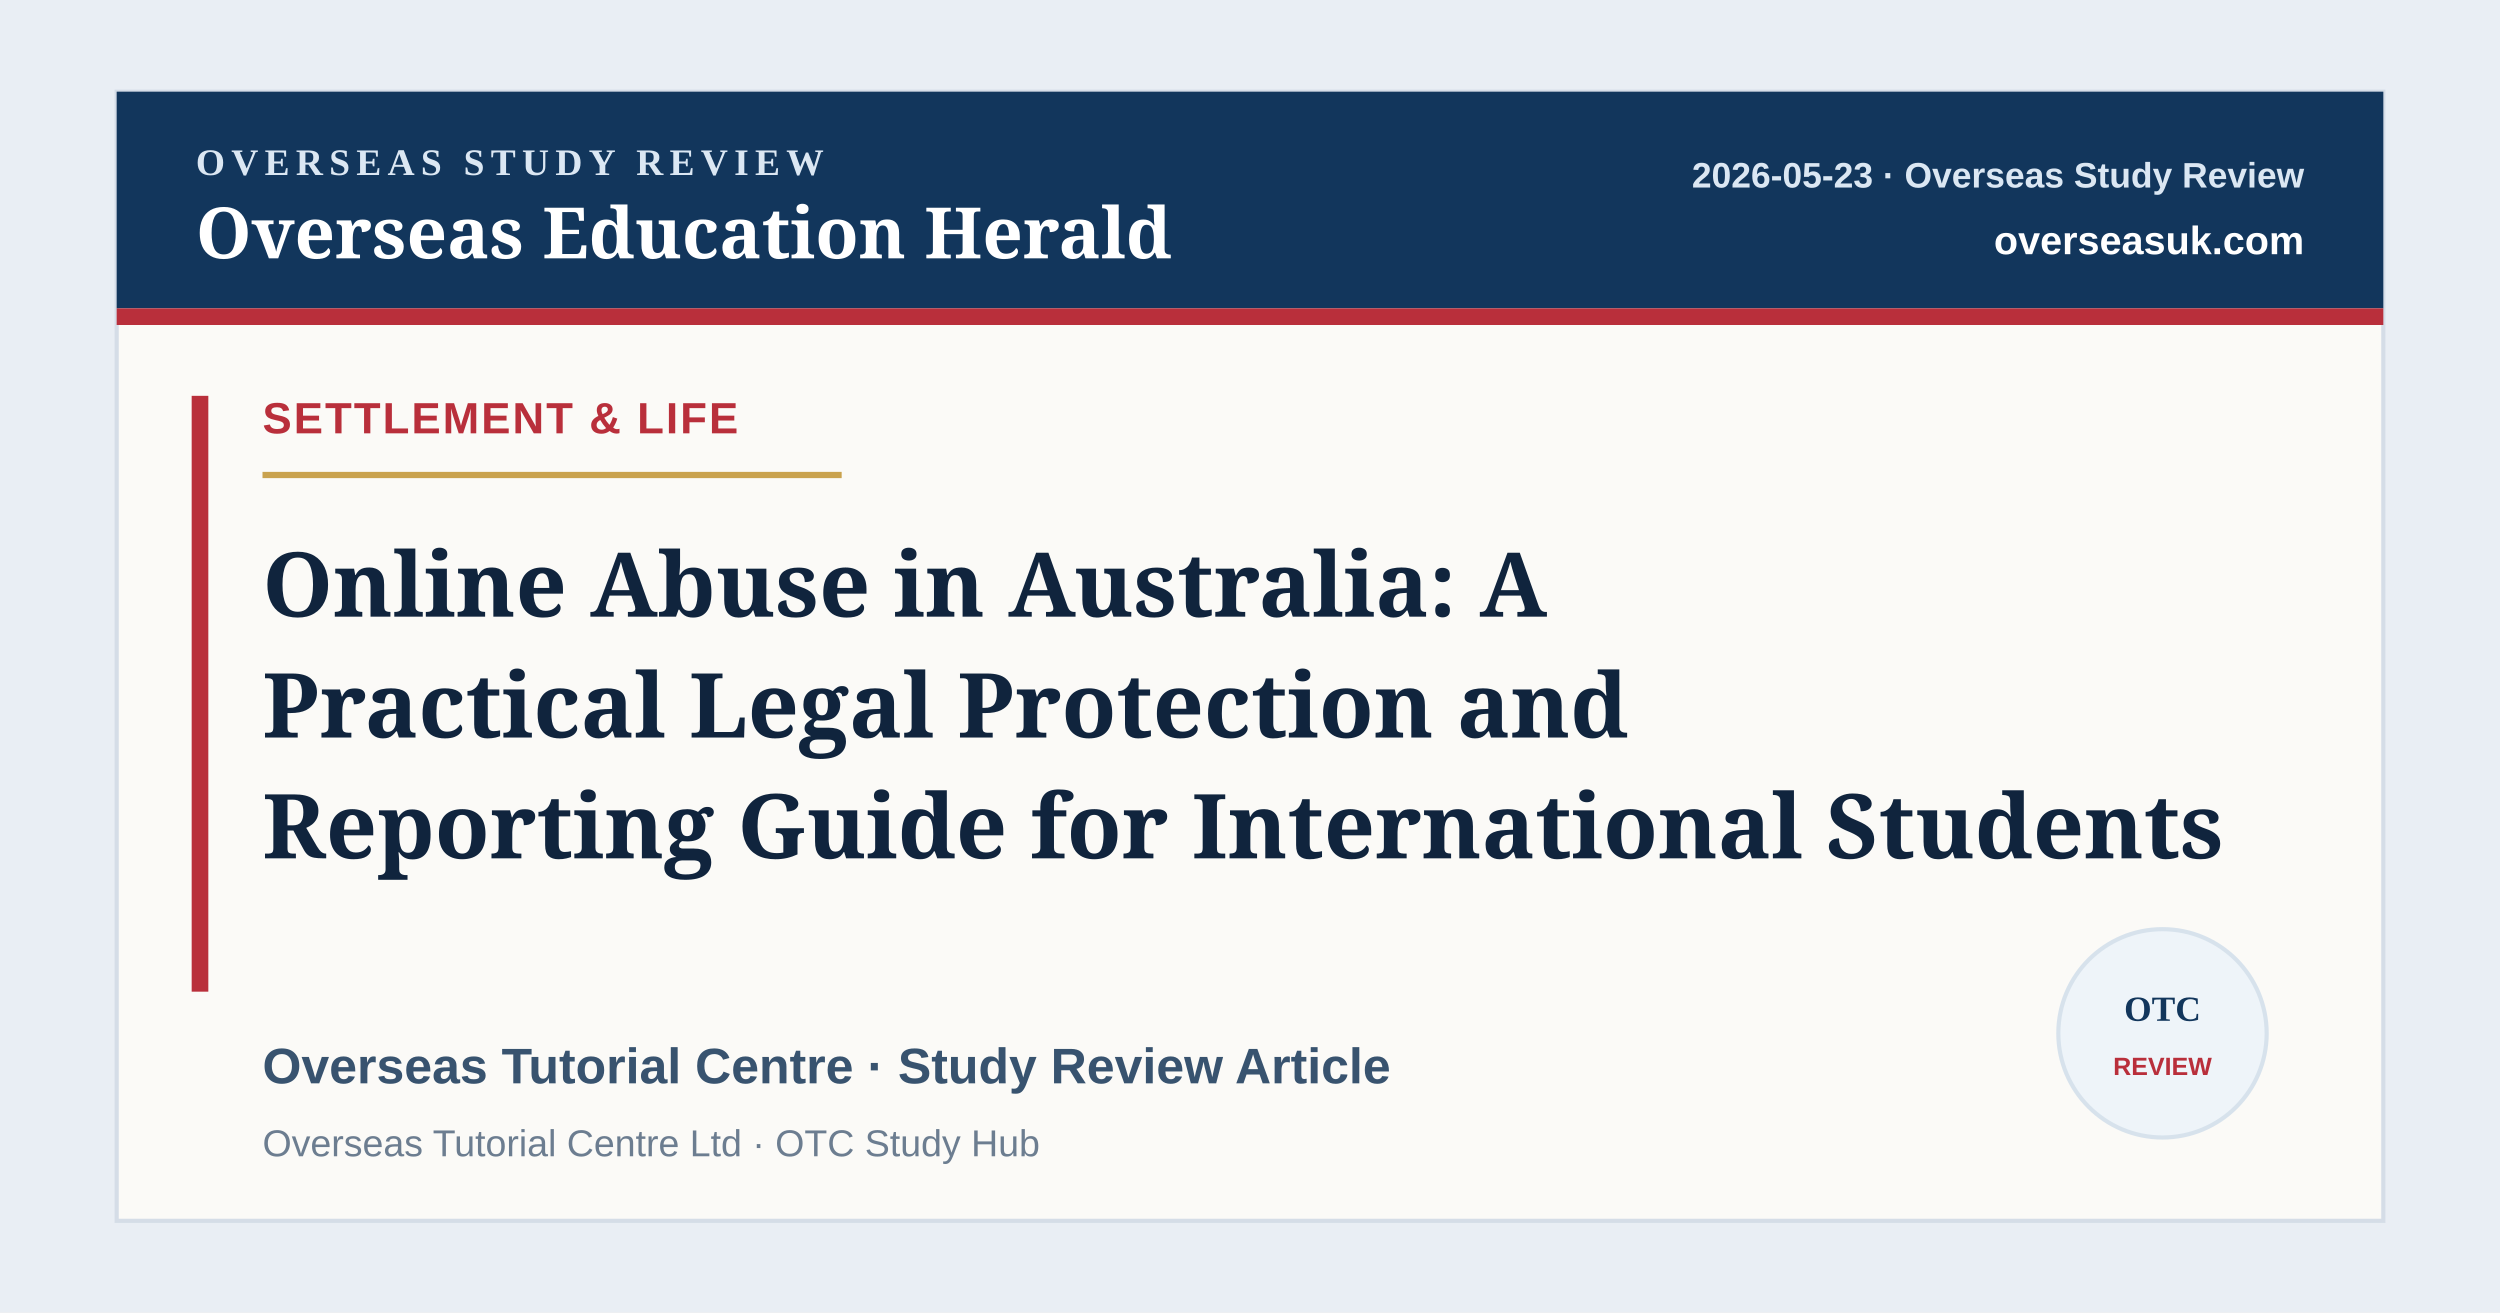
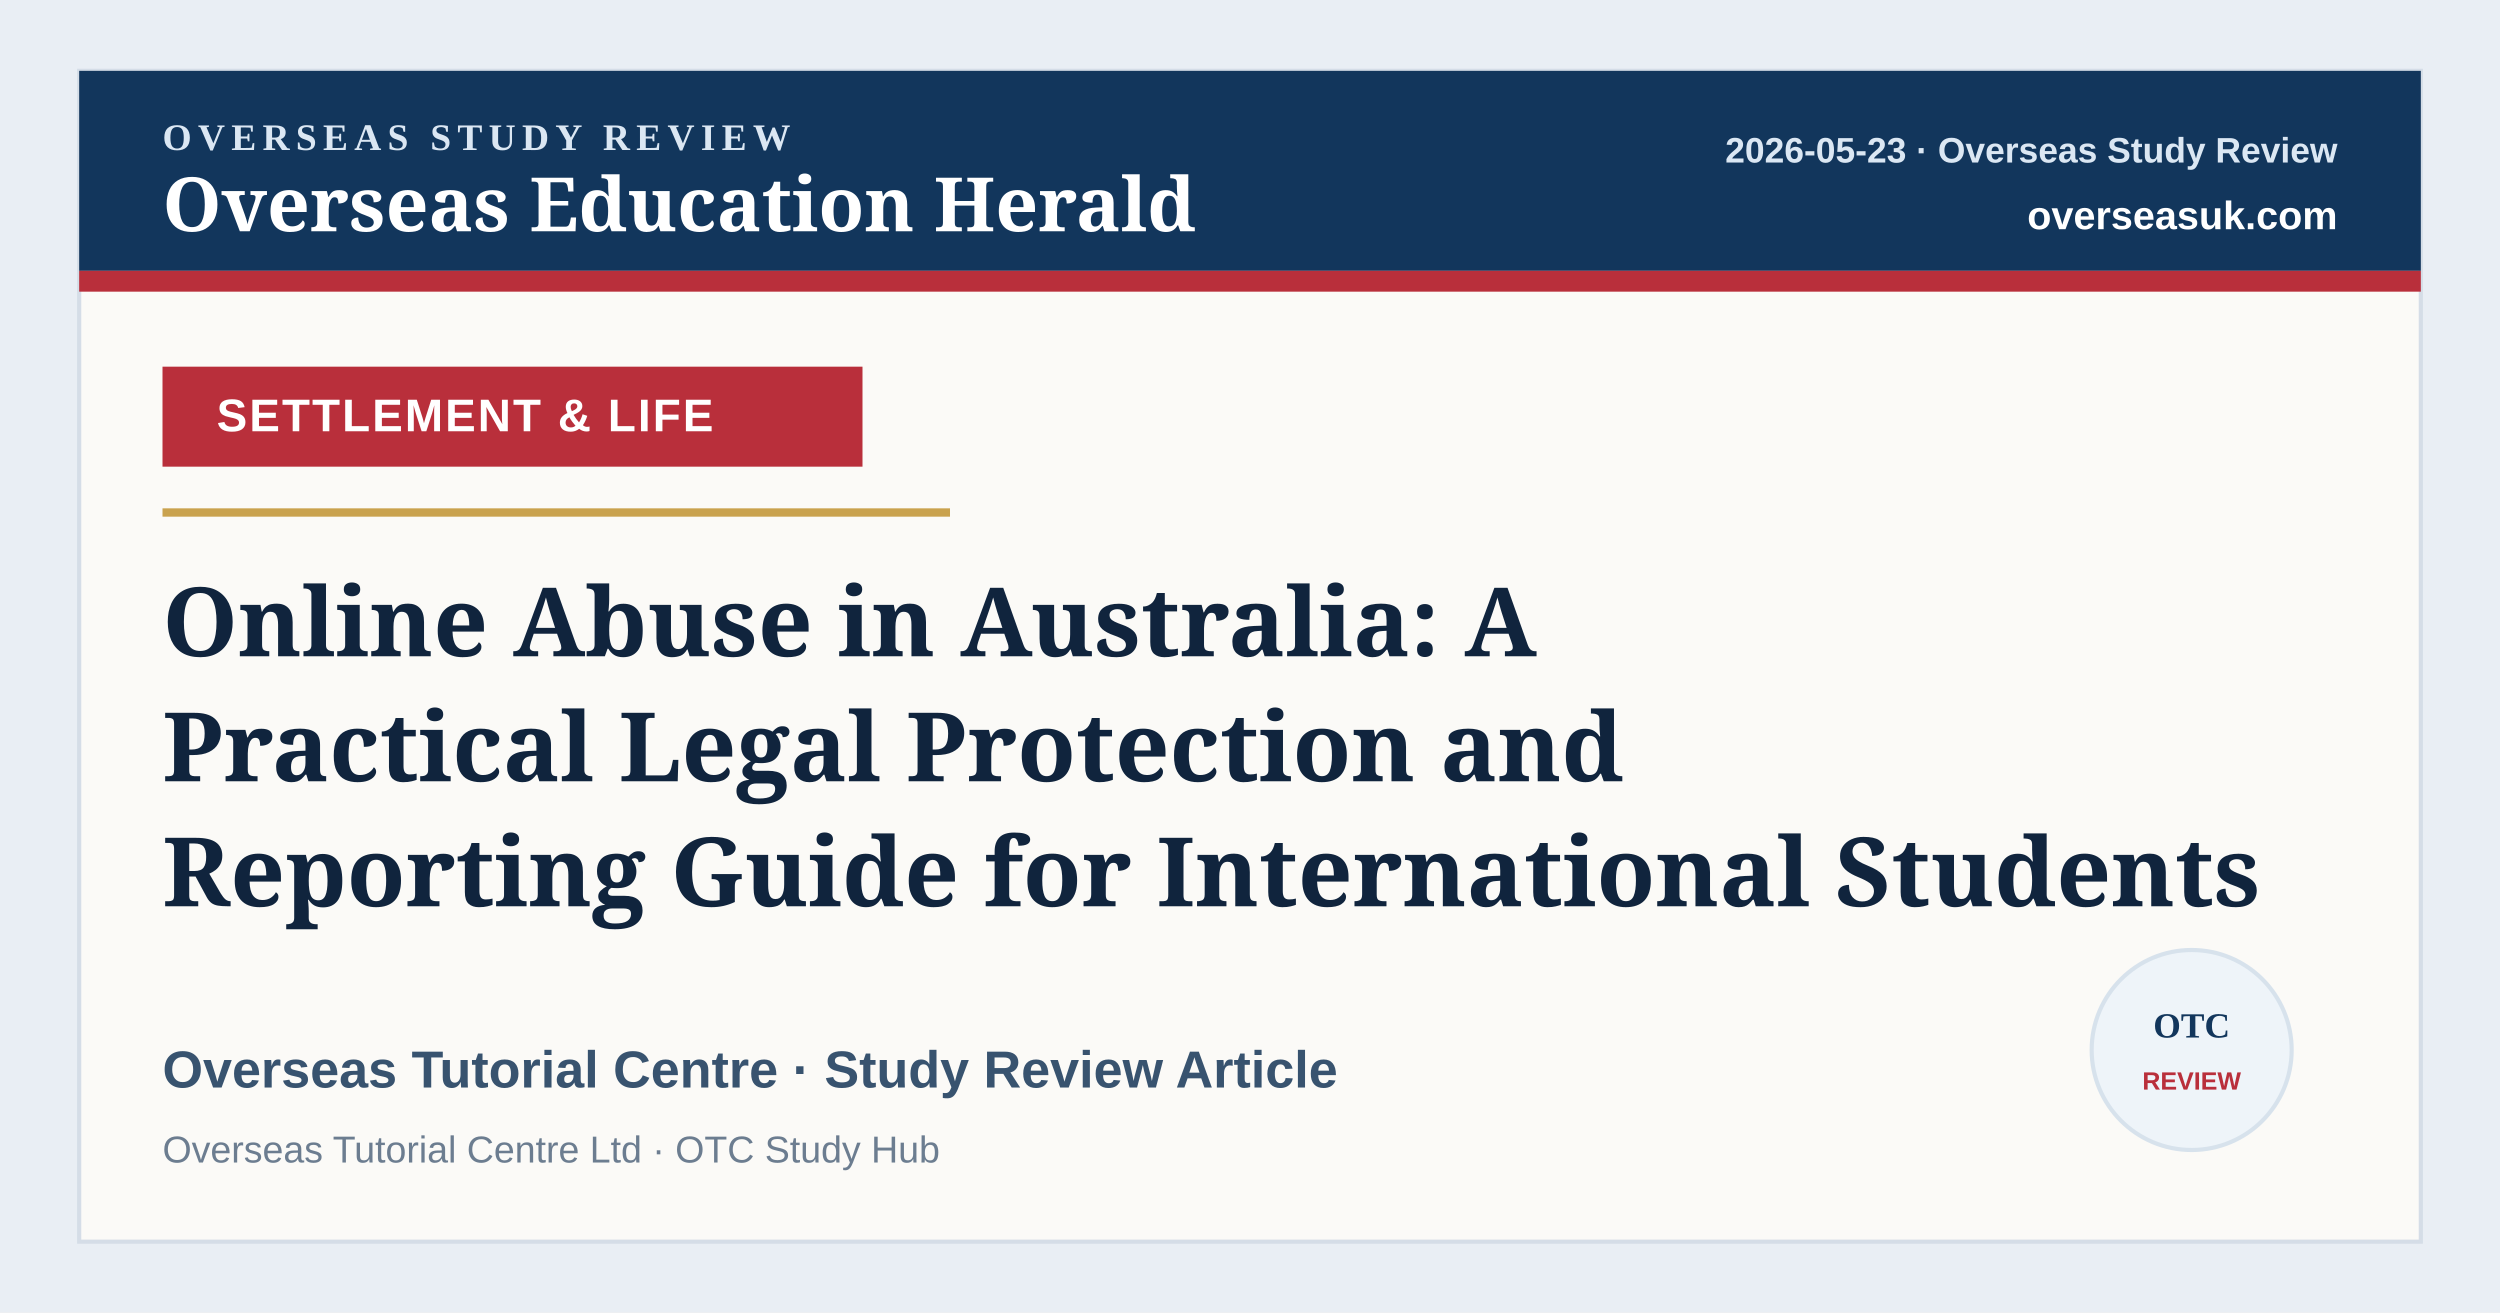
<svg xmlns="http://www.w3.org/2000/svg" width="1200" height="630" viewBox="0 0 1200 630">
  <rect width="1200" height="630" fill="#e9eef4" />
-   <rect x="56" y="44" width="1088" height="542" rx="0" fill="#fbfaf7" stroke="#d5dde7" stroke-width="2" />
-   <rect x="56" y="44" width="1088" height="104" fill="#12365c" />
-   <rect x="56" y="148" width="1088" height="8" fill="#b92f3b" />
-   <rect x="92" y="190" width="8" height="286" fill="#b92f3b" />
-   <text x="94" y="84" fill="#dbe7f3" font-family="Georgia, 'Times New Roman', serif" font-size="18" font-weight="700" letter-spacing="3">OVERSEAS STUDY REVIEW</text>
-   <text x="94" y="124" fill="#ffffff" font-family="'Noto Serif TC', 'Songti TC', Georgia, serif" font-size="34" font-weight="900">Overseas Education Herald</text>
-   <text x="1106" y="90" text-anchor="end" fill="#dbe7f3" font-family="'Noto Sans TC', Arial, sans-serif" font-size="17" font-weight="700">2026-05-23 · Overseas Study Review</text>
-   <text x="1106" y="122" text-anchor="end" fill="#ffffff" font-family="'Noto Sans TC', Arial, sans-serif" font-size="19" font-weight="800">overseasuk.com</text>
-   <text x="126" y="208" fill="#b92f3b" font-family="'Noto Sans TC', Arial, sans-serif" font-size="21" font-weight="900" letter-spacing="1">SETTLEMENT &amp; LIFE</text>
-   <line x1="126" y1="228" x2="404" y2="228" stroke="#c9a24e" stroke-width="3" />
-   <text x="126" y="296" fill="#10243d" font-family="'Noto Serif TC', 'Songti TC', Georgia, serif" font-size="43" font-weight="900">Online Abuse in Australia: A</text>
-   <text x="126" y="354" fill="#10243d" font-family="'Noto Serif TC', 'Songti TC', Georgia, serif" font-size="43" font-weight="900">Practical Legal Protection and</text>
-   <text x="126" y="412" fill="#10243d" font-family="'Noto Serif TC', 'Songti TC', Georgia, serif" font-size="43" font-weight="900">Reporting Guide for International Students</text>
-   <text x="126" y="520" fill="#38536f" font-family="'Noto Sans TC', Arial, sans-serif" font-size="24" font-weight="800">Overseas Tutorial Centre · Study Review Article</text>
-   <text x="126" y="555" fill="#6c7d90" font-family="'Noto Sans TC', Arial, sans-serif" font-size="18">Overseas Tutorial Centre Ltd · OTC Study Hub</text>
-   <circle cx="1038" cy="496" r="50" fill="#eef4f9" stroke="#d7e2ec" stroke-width="2" />
-   <text x="1038" y="490" text-anchor="middle" fill="#12365c" font-family="Georgia, 'Times New Roman', serif" font-size="17" font-weight="800">OTC</text>
-   <text x="1038" y="516" text-anchor="middle" fill="#b92f3b" font-family="'Noto Sans TC', Arial, sans-serif" font-size="12" font-weight="900">REVIEW</text>
+   <rect x="38" y="34" width="1124" height="562" fill="#fbfaf7" stroke="#d5dde7" stroke-width="2" />
+   <rect x="38" y="34" width="1124" height="96" fill="#12365c" />
+   <rect x="38" y="130" width="1124" height="10" fill="#b92f3b" />
+   <text x="78" y="72" fill="#dbe7f3" font-family="Georgia, 'Times New Roman', serif" font-size="18" font-weight="700" letter-spacing="3">OVERSEAS STUDY REVIEW</text>
+   <text x="78" y="111" fill="#ffffff" font-family="'Noto Serif TC', 'Songti TC', Georgia, serif" font-size="36" font-weight="900">Overseas Education Herald</text>
+   <text x="1122" y="78" text-anchor="end" fill="#dbe7f3" font-family="'Noto Sans TC', Arial, sans-serif" font-size="17" font-weight="700">2026-05-23 · Overseas Study Review</text>
+   <text x="1122" y="110" text-anchor="end" fill="#ffffff" font-family="'Noto Sans TC', Arial, sans-serif" font-size="19" font-weight="800">overseasuk.com</text>
+   <rect x="78" y="176" width="336" height="48" fill="#b92f3b" />
+   <text x="104" y="207" fill="#ffffff" font-family="'Noto Sans TC', Arial, sans-serif" font-size="22" font-weight="900" letter-spacing="1">SETTLEMENT &amp; LIFE</text>
+   <line x1="78" y1="246" x2="456" y2="246" stroke="#c9a24e" stroke-width="4" />
+   <text x="78" y="315" fill="#10243d" font-family="'Noto Serif TC', 'Songti TC', Georgia, serif" font-size="46" font-weight="900">Online Abuse in Australia: A</text>
+   <text x="78" y="375" fill="#10243d" font-family="'Noto Serif TC', 'Songti TC', Georgia, serif" font-size="46" font-weight="900">Practical Legal Protection and</text>
+   <text x="78" y="435" fill="#10243d" font-family="'Noto Serif TC', 'Songti TC', Georgia, serif" font-size="46" font-weight="900">Reporting Guide for International Students</text>
+   <text x="78" y="522" fill="#38536f" font-family="'Noto Sans TC', Arial, sans-serif" font-size="25" font-weight="900">Overseas Tutorial Centre · Study Review Article</text>
+   <text x="78" y="558" fill="#6c7d90" font-family="'Noto Sans TC', Arial, sans-serif" font-size="18">Overseas Tutorial Centre Ltd · OTC Study Hub</text>
+   <circle cx="1052" cy="504" r="48" fill="#eef4f9" stroke="#d7e2ec" stroke-width="2" />
+   <text x="1052" y="498" text-anchor="middle" fill="#12365c" font-family="Georgia, 'Times New Roman', serif" font-size="17" font-weight="800">OTC</text>
+   <text x="1052" y="523" text-anchor="middle" fill="#b92f3b" font-family="'Noto Sans TC', Arial, sans-serif" font-size="12" font-weight="900">REVIEW</text>
</svg>
